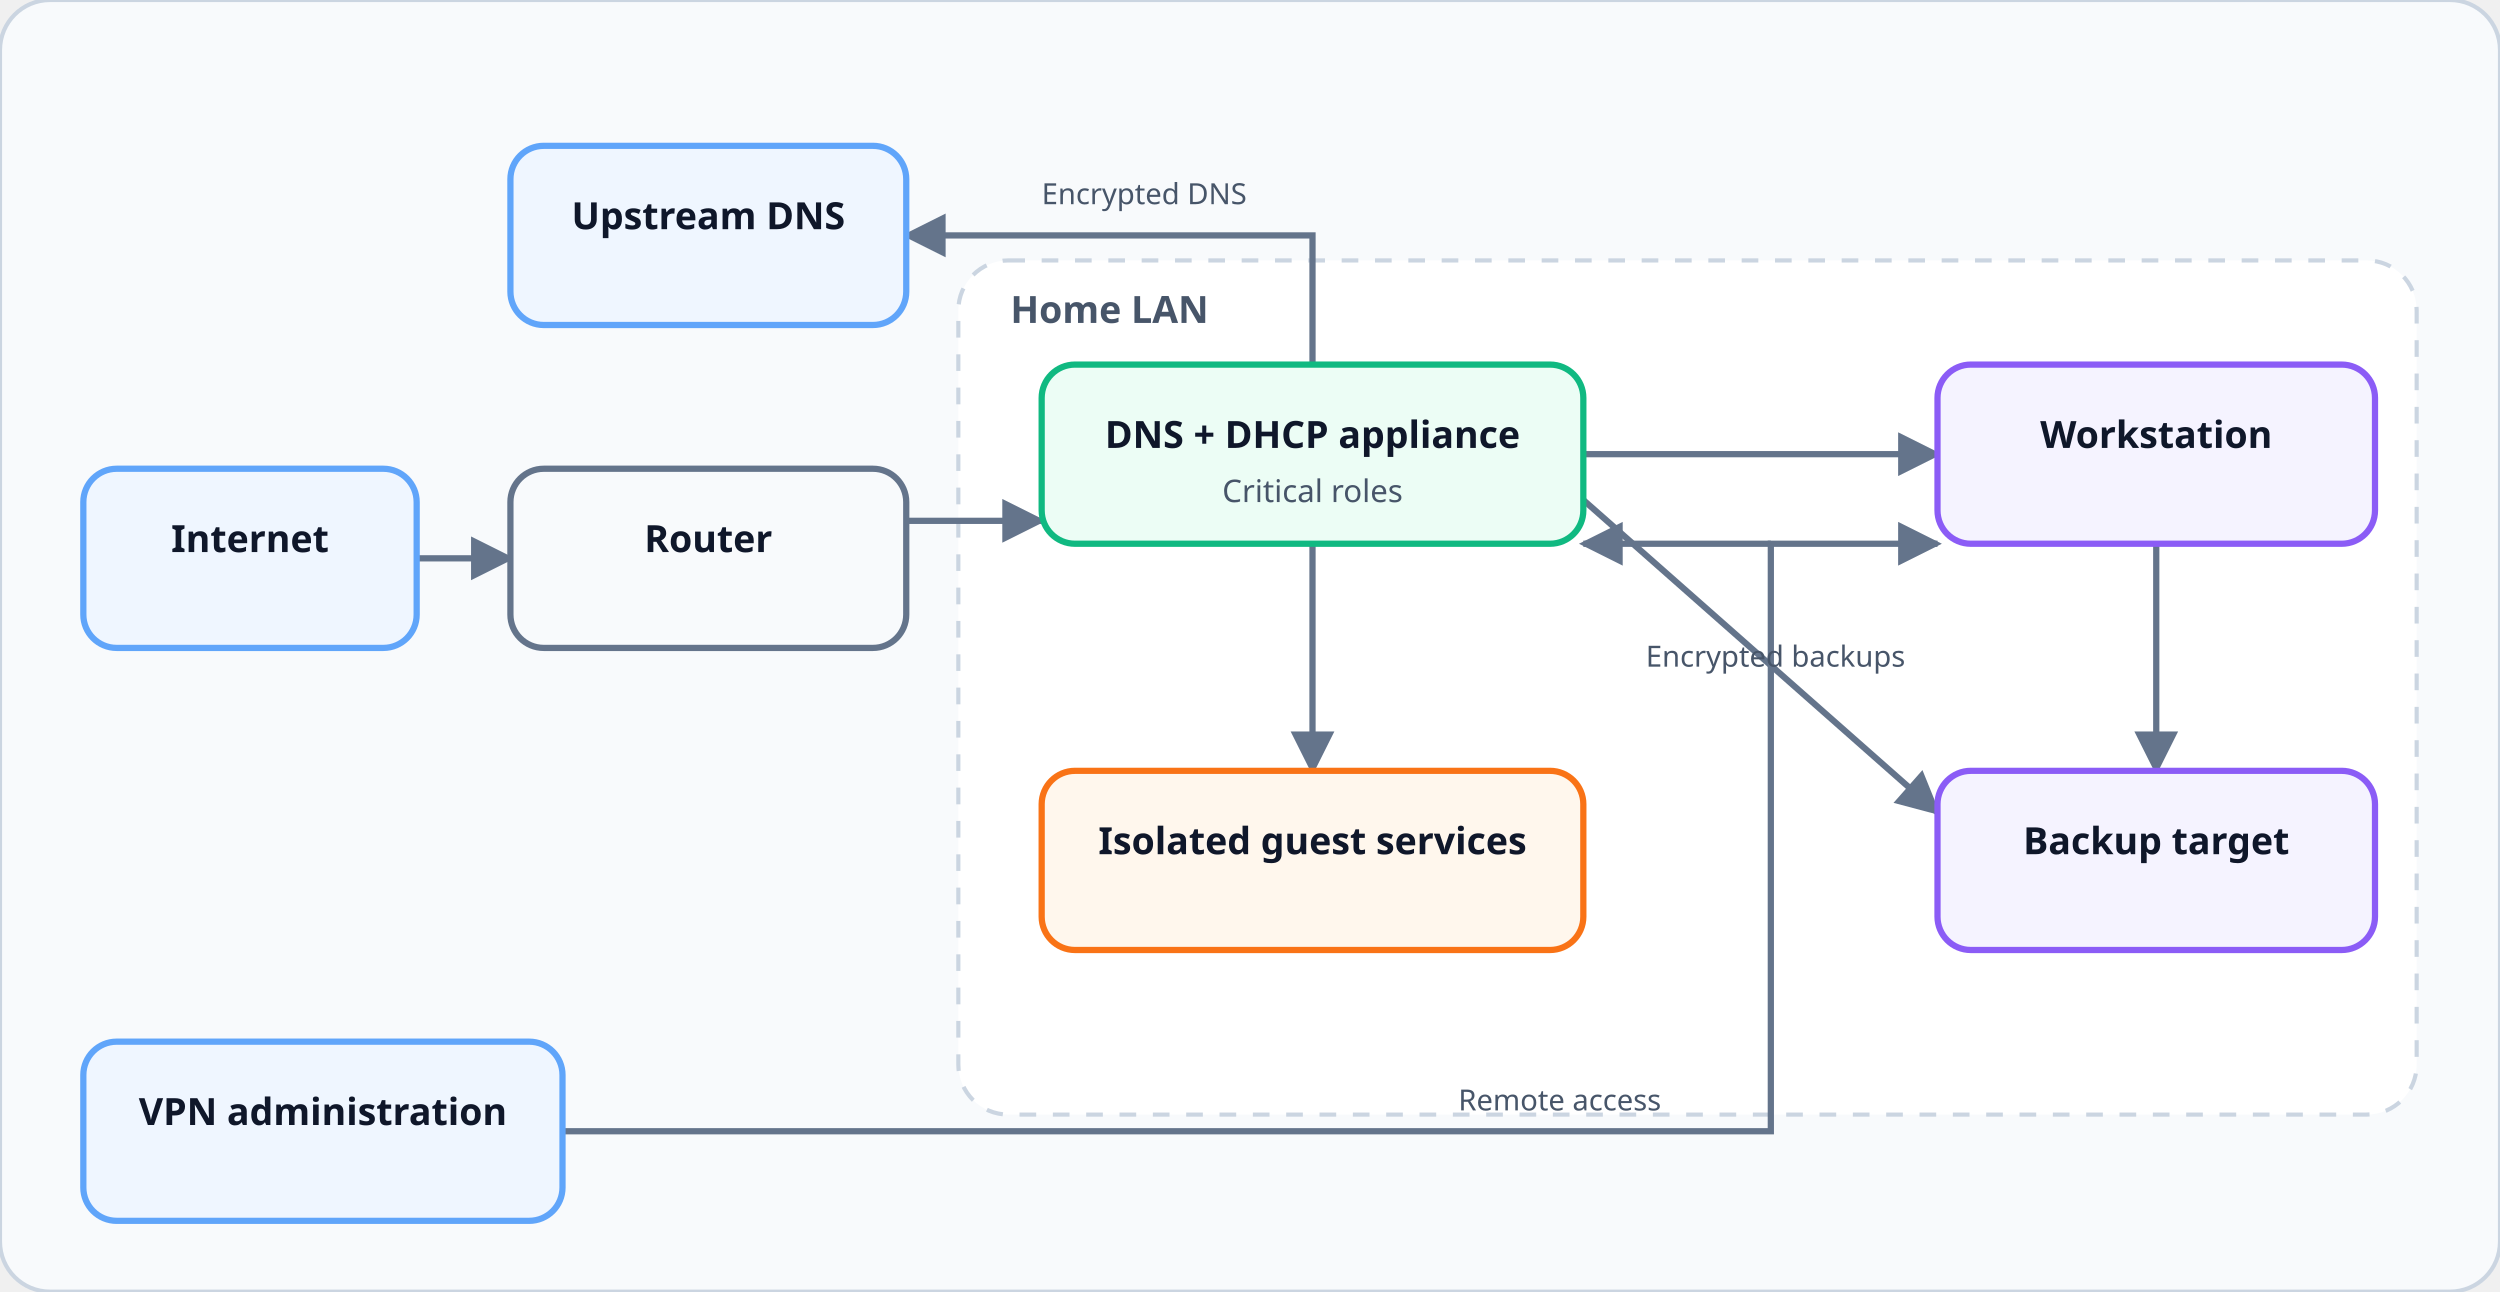
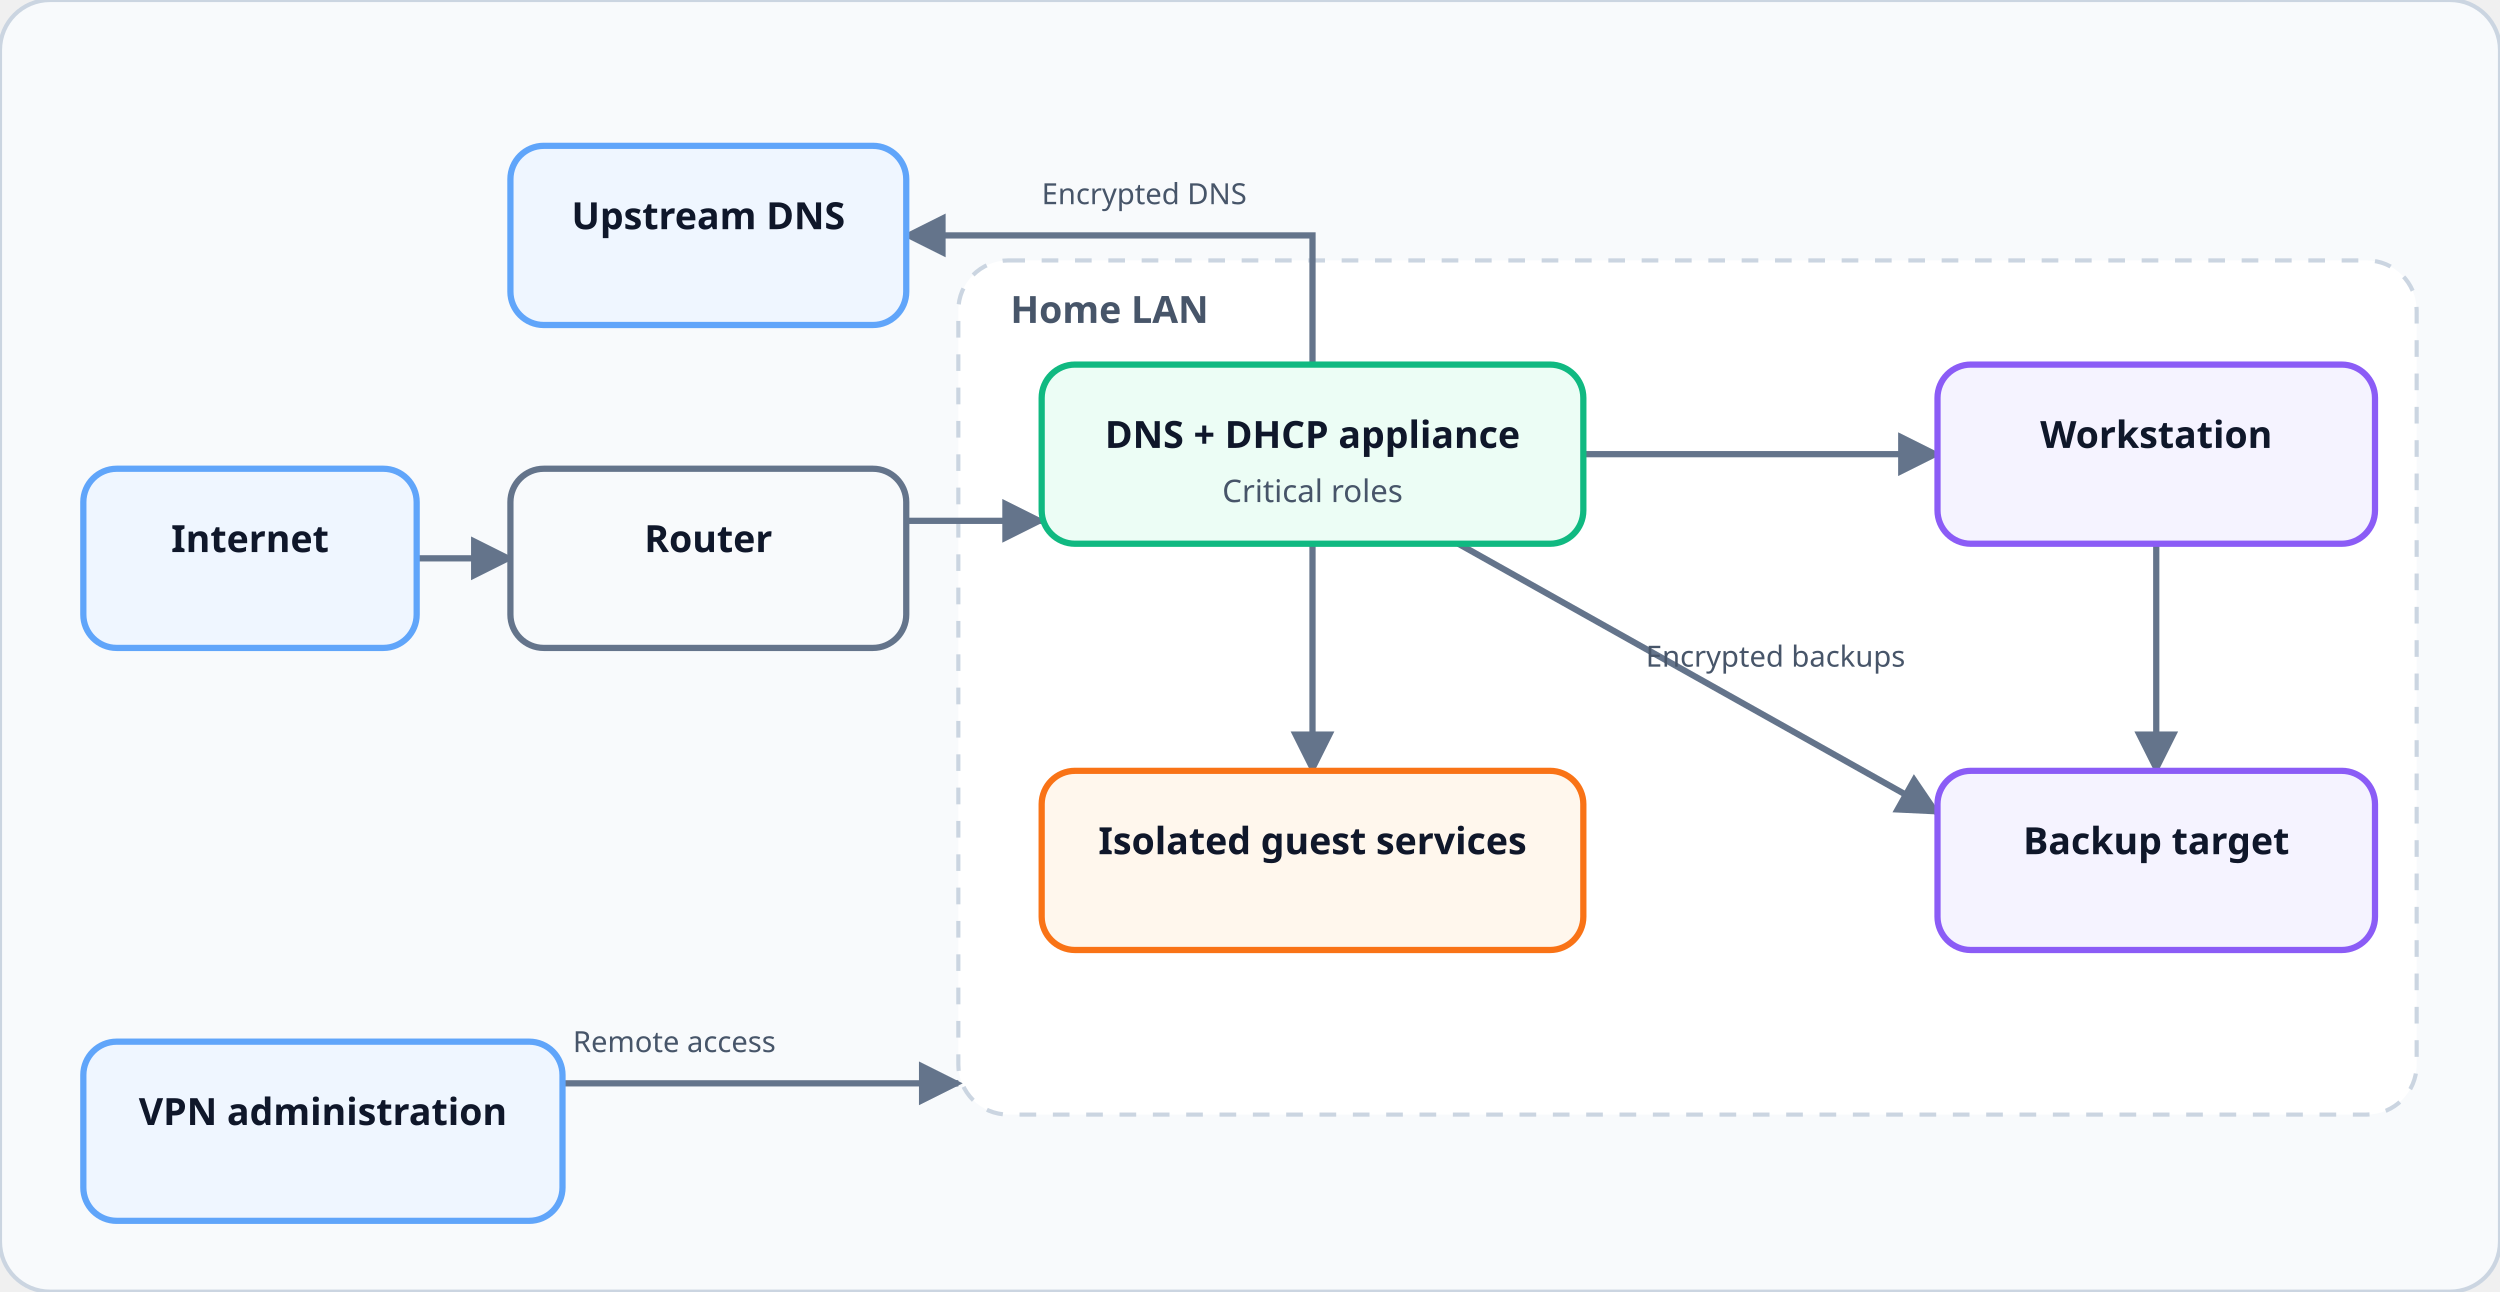
<svg xmlns="http://www.w3.org/2000/svg" viewBox="0 0 1200 620" width="1200" height="620" role="img" aria-labelledby="overview-title overview-description">
  <defs>
    <marker id="arrow" viewBox="0 0 10 10" refX="9" refY="5" markerWidth="7" markerHeight="7" orient="auto-start-reverse">
      <path d="M 0 0 L 10 5 L 0 10 z" fill="#64748b" />
    </marker>
  </defs>
  <rect x="0" y="0" width="1200" height="620" rx="24" fill="#f8fafc" stroke="#cbd5e1" stroke-width="2" />
  <rect x="460" y="125" width="700" height="410" rx="24" fill="#ffffff" stroke="#cbd5e1" stroke-width="2" stroke-dasharray="8 8" />
  <text x="485" y="155" fill="#475569" font-family="sans-serif" font-size="18" font-weight="600">Home LAN</text>
  <g fill="none" stroke="#64748b" stroke-width="3" marker-end="url(#arrow)">
    <path d="M 200 268 H 245" />
    <path d="M 435 250 H 500" />
    <path d="M 630 175 V 113 H 435" />
    <path d="M 760 218 H 930" />
    <path d="M 630 261 V 370" />
-     <path d="M 760 240 L 930 390" />
+     <path d="M 700 261 L 930 390" />
    <path d="M 1035 261 V 370" />
-     <path d="M 270 543 H 850 V 261 H 930" />
-     <path d="M 850 261 H 760" />
+     <path d="M 270 520 H 460" />
  </g>
  <text x="500" y="98" fill="#475569" font-family="sans-serif" font-size="14">Encrypted DNS</text>
  <text x="790" y="320" fill="#475569" font-family="sans-serif" font-size="14">Encrypted backups</text>
-   <text x="700" y="533" fill="#475569" font-family="sans-serif" font-size="14">Remote access</text>
+   <text x="275" y="505" fill="#475569" font-family="sans-serif" font-size="14">Remote access</text>
  <g>
    <rect x="40" y="225" width="160" height="86" rx="16" fill="#eff6ff" stroke="#60a5fa" stroke-width="3" />
    <text x="120" y="265" text-anchor="middle" fill="#0f172a" font-family="sans-serif" font-size="18" font-weight="600">Internet</text>
  </g>
  <g>
    <rect x="245" y="70" width="190" height="86" rx="16" fill="#eff6ff" stroke="#60a5fa" stroke-width="3" />
    <text x="340" y="110" text-anchor="middle" fill="#0f172a" font-family="sans-serif" font-size="18" font-weight="600">Upstream DNS</text>
  </g>
  <g>
    <rect x="245" y="225" width="190" height="86" rx="16" fill="#f8fafc" stroke="#64748b" stroke-width="3" />
    <text x="340" y="265" text-anchor="middle" fill="#0f172a" font-family="sans-serif" font-size="18" font-weight="600">Router</text>
  </g>
  <g>
    <rect x="500" y="175" width="260" height="86" rx="16" fill="#ecfdf5" stroke="#10b981" stroke-width="3" />
    <text x="630" y="215" text-anchor="middle" fill="#0f172a" font-family="sans-serif" font-size="18" font-weight="600">DNS + DHCP appliance</text>
    <text x="630" y="241" text-anchor="middle" fill="#475569" font-family="sans-serif" font-size="15">Critical roles</text>
  </g>
  <g>
    <rect x="500" y="370" width="260" height="86" rx="16" fill="#fff7ed" stroke="#f97316" stroke-width="3" />
    <text x="630" y="410" text-anchor="middle" fill="#0f172a" font-family="sans-serif" font-size="18" font-weight="600">Isolated guest services</text>
  </g>
  <g>
    <rect x="930" y="175" width="210" height="86" rx="16" fill="#f5f3ff" stroke="#8b5cf6" stroke-width="3" />
    <text x="1035" y="215" text-anchor="middle" fill="#0f172a" font-family="sans-serif" font-size="18" font-weight="600">Workstation</text>
  </g>
  <g>
    <rect x="930" y="370" width="210" height="86" rx="16" fill="#f5f3ff" stroke="#8b5cf6" stroke-width="3" />
    <text x="1035" y="410" text-anchor="middle" fill="#0f172a" font-family="sans-serif" font-size="18" font-weight="600">Backup target</text>
  </g>
  <g>
    <rect x="40" y="500" width="230" height="86" rx="16" fill="#eff6ff" stroke="#60a5fa" stroke-width="3" />
    <text x="155" y="540" text-anchor="middle" fill="#0f172a" font-family="sans-serif" font-size="18" font-weight="600">VPN administration</text>
  </g>
</svg>
